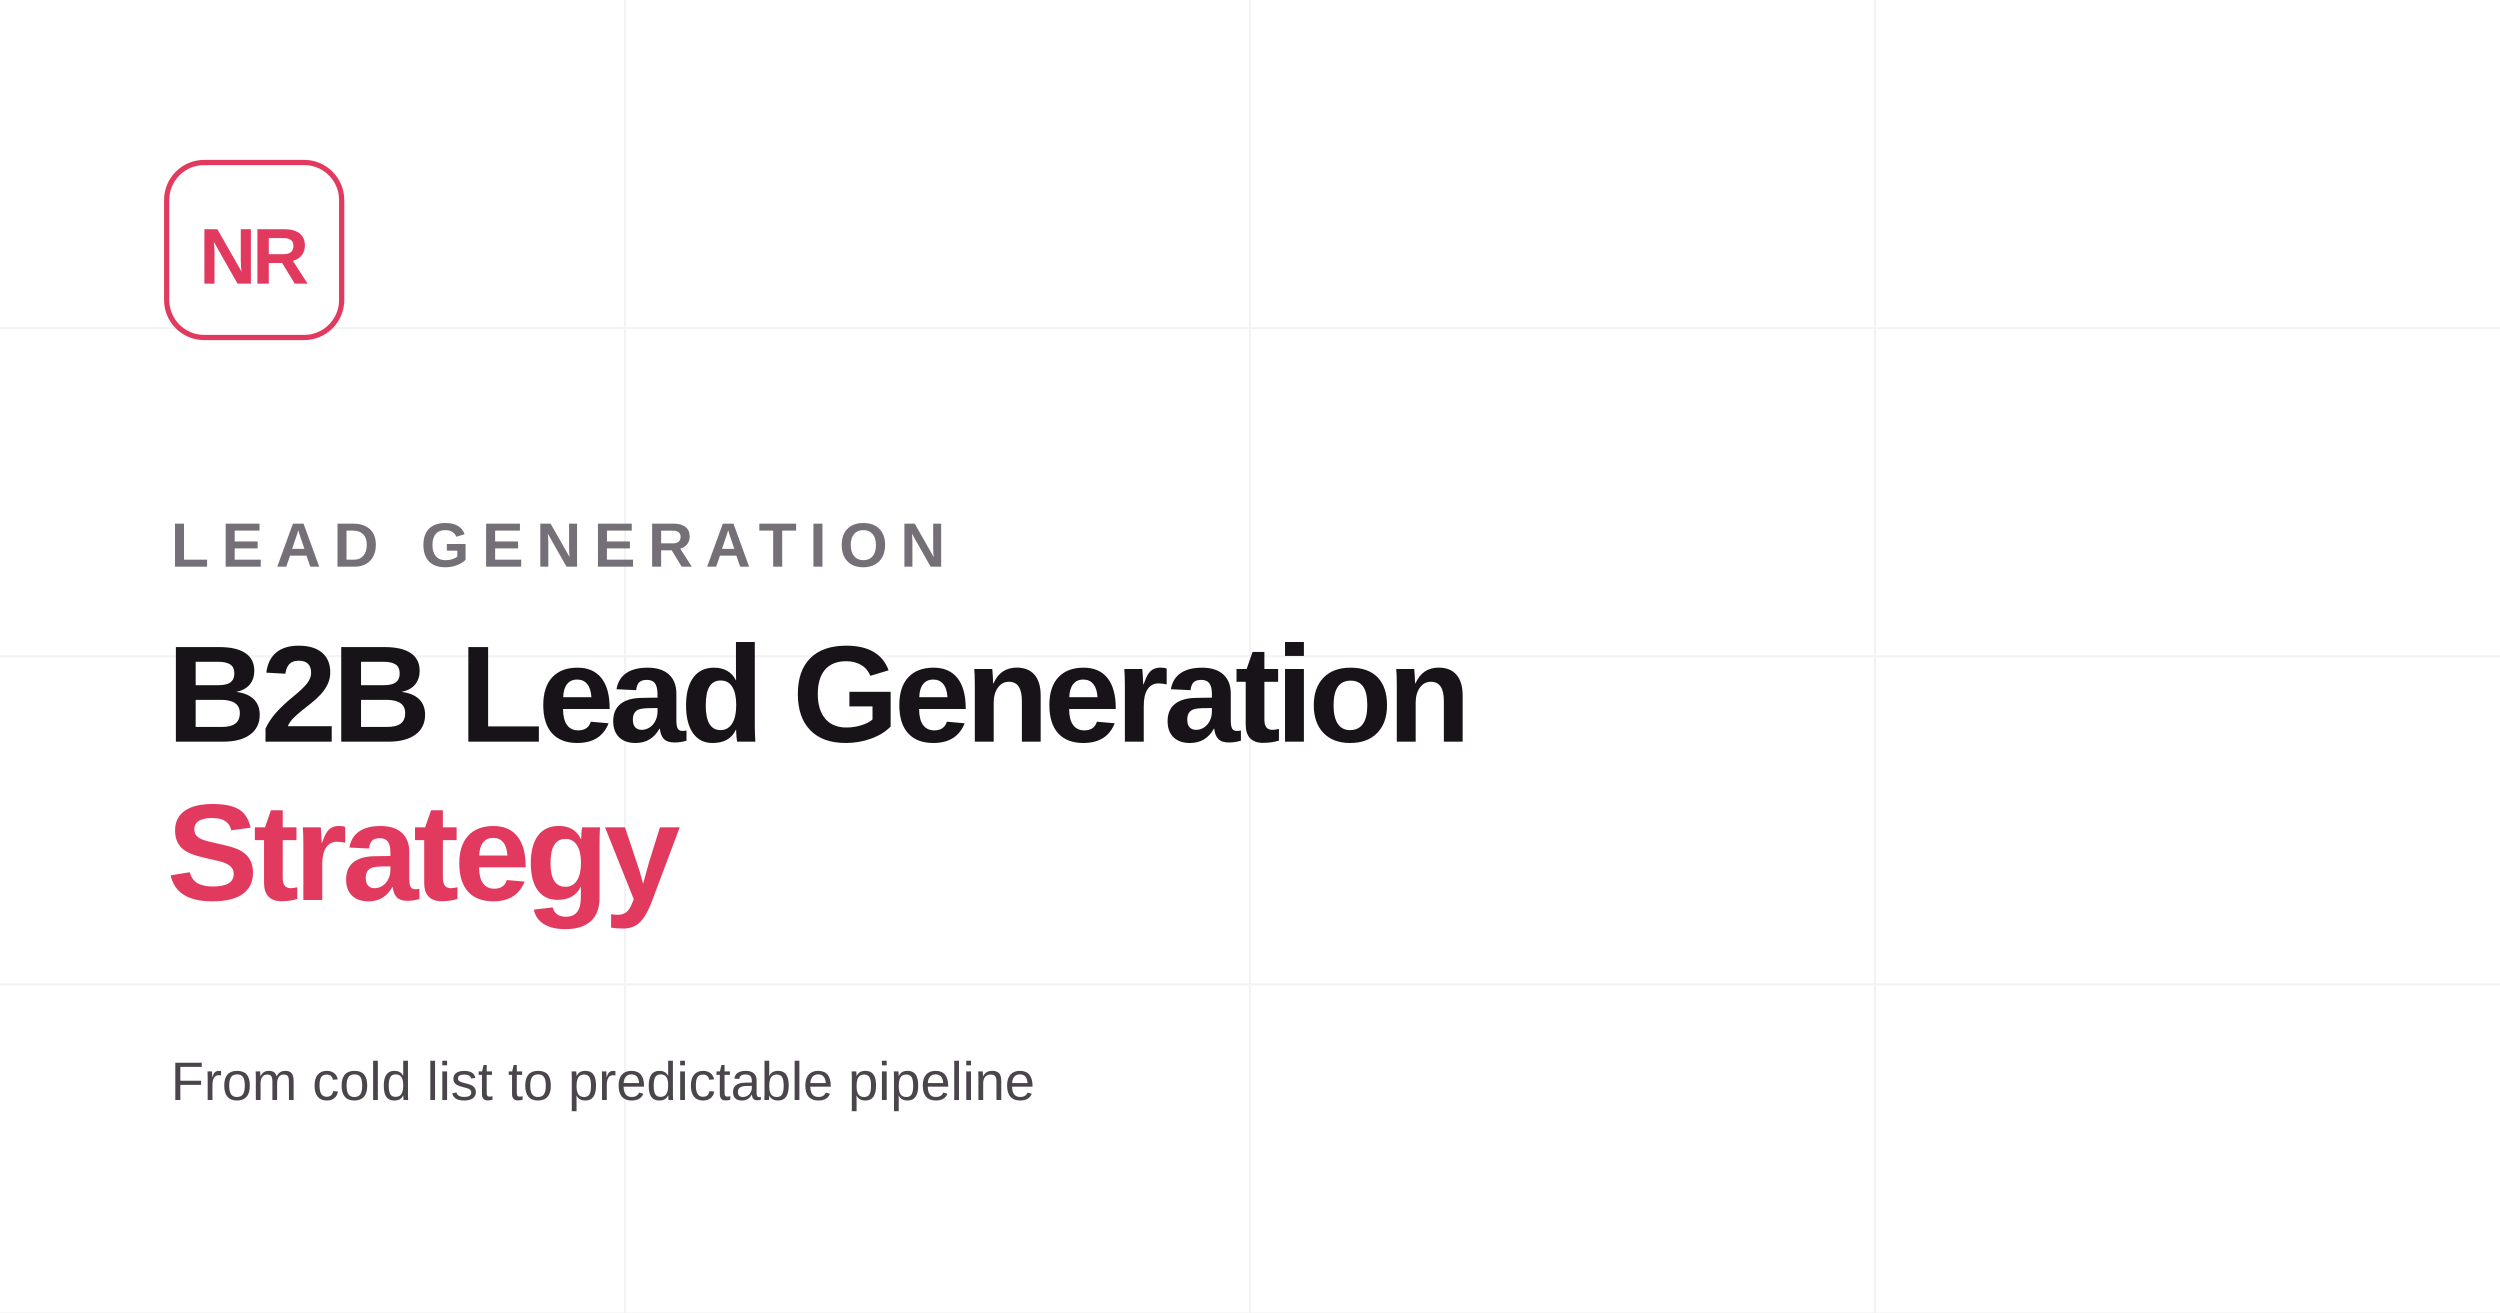
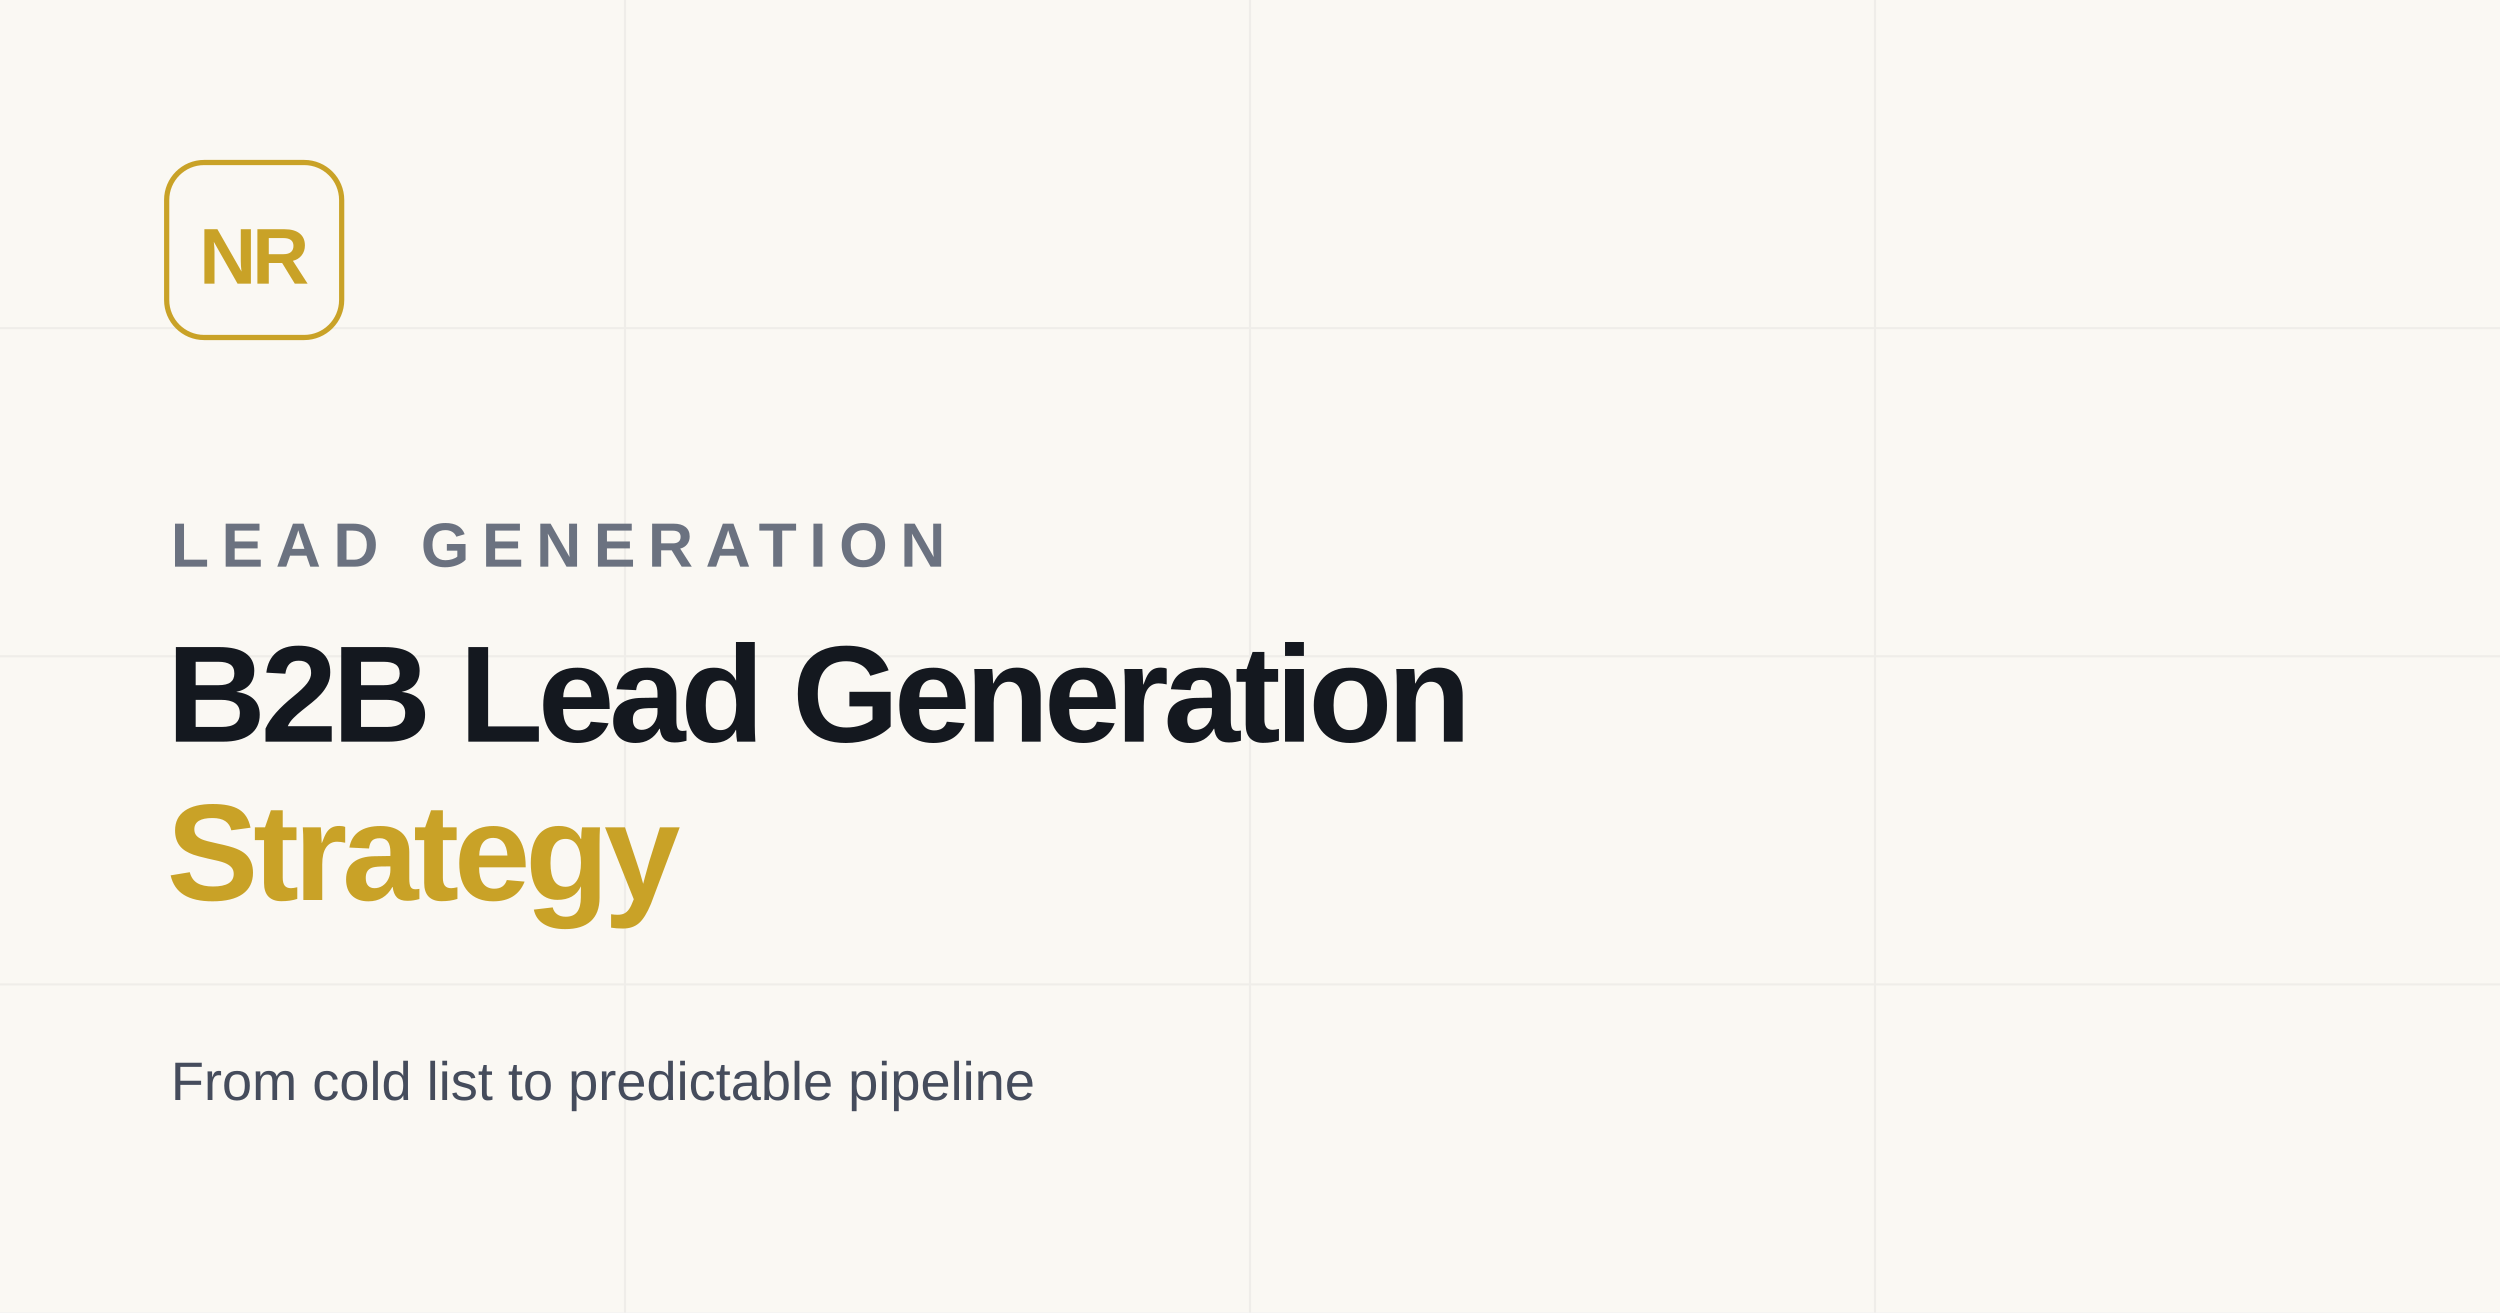
<svg xmlns="http://www.w3.org/2000/svg" viewBox="0 0 1200 630" width="1200" height="630">
  <defs>
    <radialGradient id="glow" cx="0" cy="0" r="1" gradientTransform="translate(1120 70) scale(560)">
-       <stop offset="0" stop-color="#e23a5e" stop-opacity=".16" />
-       <stop offset="1" stop-color="#e23a5e" stop-opacity="0" />
+       <stop offset="0" stop-color="#c9a227" stop-opacity=".16" />
+       <stop offset="1" stop-color="#c9a227" stop-opacity="0" />
    </radialGradient>
  </defs>
-   <rect width="1200" height="630" fill="#ffffff" />
+   <rect width="1200" height="630" fill="#faf8f3" />
  <rect width="1200" height="630" fill="url(#glow)" />
-   <g fill="none" stroke="#181318" stroke-opacity=".05">
+   <g fill="none" stroke="#14181f" stroke-opacity=".05">
    <path d="M0 157.5H1200M0 315H1200M0 472.5H1200M300 0V630M600 0V630M900 0V630" />
  </g>
-   <rect x="80" y="78" width="84" height="84" rx="18" fill="#ffffff" stroke="#e23a5e" stroke-width="2.5" />
-   <text x="122" y="123" font-family="'Poppins','Segoe UI',Arial,sans-serif" font-size="38" font-weight="800" letter-spacing="-2" fill="#e23a5e" text-anchor="middle" dominant-baseline="central">NR</text>
-   <text x="82" y="272" font-family="'Poppins','Segoe UI',Arial,sans-serif" font-size="30" font-weight="700" letter-spacing="6" fill="#756f77">LEAD GENERATION</text>
+   <rect x="80" y="78" width="84" height="84" rx="18" fill="#faf8f3" stroke="#c9a227" stroke-width="2.5" />
+   <text x="122" y="123" font-family="'Poppins','Segoe UI',Arial,sans-serif" font-size="38" font-weight="800" letter-spacing="-2" fill="#c9a227" text-anchor="middle" dominant-baseline="central">NR</text>
+   <text x="82" y="272" font-family="'Poppins','Segoe UI',Arial,sans-serif" font-size="30" font-weight="700" letter-spacing="6" fill="#6b7280">LEAD GENERATION</text>
  <g font-family="'Poppins','Segoe UI',Arial,sans-serif" font-size="66" font-weight="800" letter-spacing="-2.5">
-     <text x="80" y="356" fill="#181318">B2B Lead Generation</text>
-     <text x="80" y="432" fill="#181318">
-       <tspan fill="#e23a5e">Strategy</tspan>
+     <text x="80" y="356" fill="#14181f">B2B Lead Generation</text>
+     <text x="80" y="432" fill="#14181f">
+       <tspan fill="#c9a227">Strategy</tspan>
    </text>
  </g>
-   <text x="82" y="528" font-family="'Poppins','Segoe UI',Arial,sans-serif" font-size="26" font-weight="500" fill="#4a444b">From cold list to predictable pipeline</text>
+   <text x="82" y="528" font-family="'Poppins','Segoe UI',Arial,sans-serif" font-size="26" font-weight="500" fill="#454c5c">From cold list to predictable pipeline</text>
</svg>
